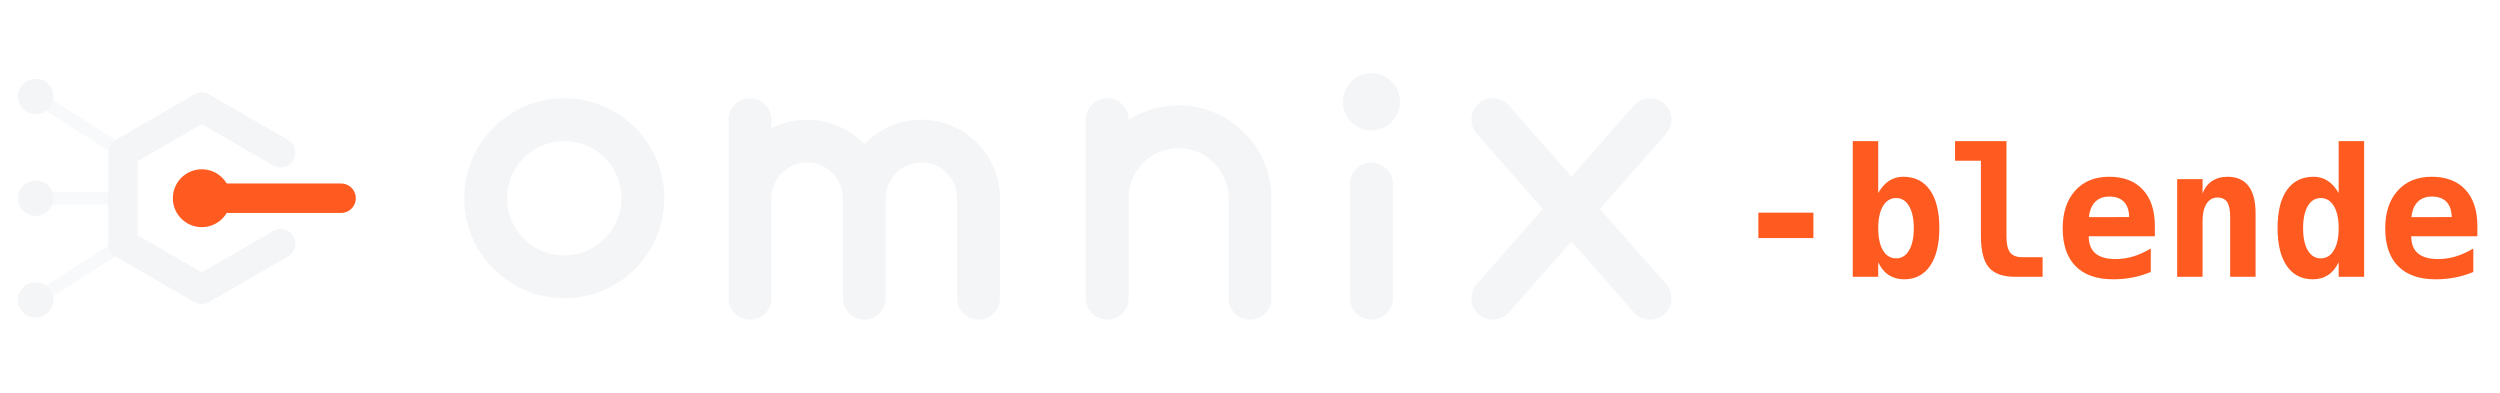
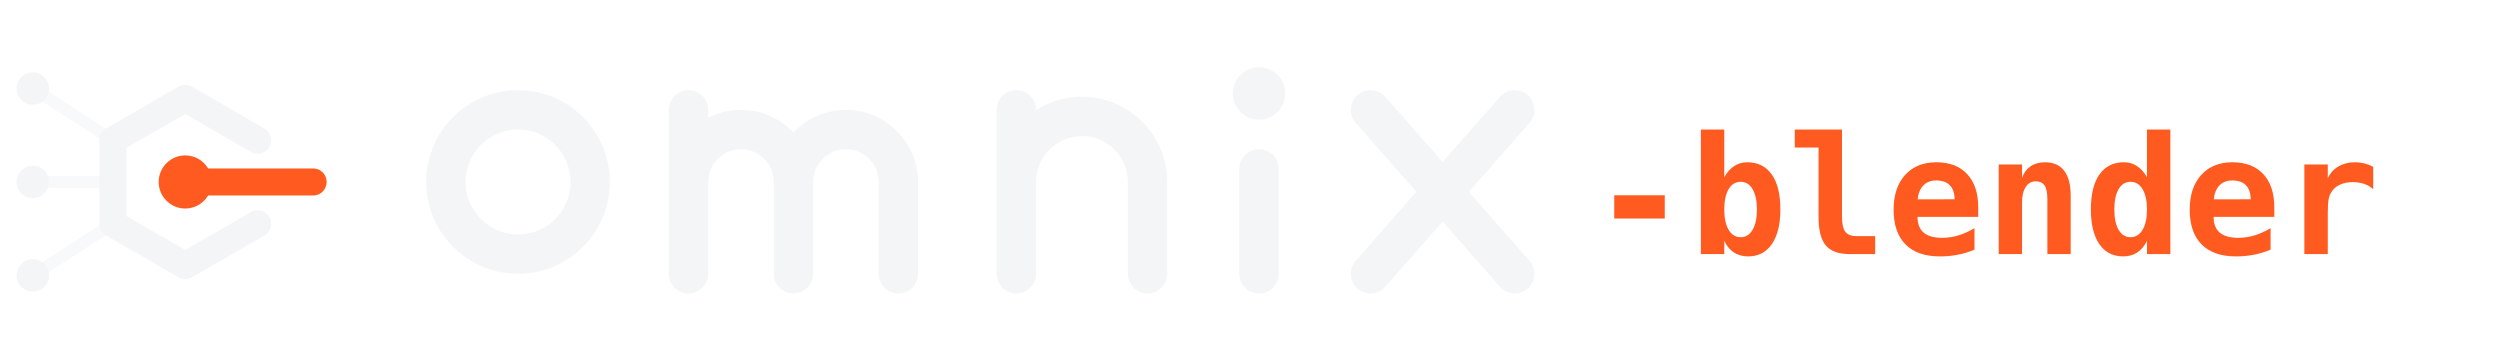
- <svg xmlns="http://www.w3.org/2000/svg" width="560" height="88" viewBox="0 0 560 88" role="img" aria-label="omnix-blender">
+ <svg xmlns="http://www.w3.org/2000/svg" width="610" height="88" viewBox="0 0 610 88" role="img" aria-label="omnix-blender">
  <g transform="translate(2 6) scale(1.2)">
    <g fill="none" stroke-linecap="round" stroke-linejoin="round">
      <g stroke="#F4F5F7" stroke-width="2.4" opacity=".6">
        <path d="M5 13 L21.3 23.5" />
        <path d="M5 32 H21.3" />
        <path d="M5 51 L21.3 40.5" />
      </g>
      <g fill="#F4F5F7" stroke="none">
        <circle cx="5" cy="13" r="3.3" />
        <circle cx="5" cy="32" r="3.3" />
        <circle cx="5" cy="51" r="3.3" />
      </g>
      <path d="M50.72 23.5 L36 15 L21.28 23.5 V40.5 L36 49 L50.72 40.5" stroke="#F4F5F7" stroke-width="5.5" />
      <path d="M36 32 H62" stroke="#FF5A1F" stroke-width="5.5" />
      <circle cx="36" cy="32" r="5.4" fill="#FF5A1F" stroke="none" />
    </g>
  </g>
  <g transform="translate(104 22) scale(1.6)" fill="none" stroke="#F4F5F7" stroke-width="6" stroke-linecap="round" stroke-linejoin="round">
    <circle cx="14" cy="14" r="11" />
    <path d="M40 28 V3 M40 14 a8 8 0 0 1 16 0 V28 M56 14 a8 8 0 0 1 16 0 V28" />
    <path d="M90 28 V3 M90 14 a10 10 0 0 1 20 0 V28" />
    <path d="M127 12 V28" />
    <circle cx="127" cy="0.5" r="4" fill="#F4F5F7" stroke="none" />
    <path d="M144 3 L166 28 M166 3 L144 28" />
  </g>
-   <text x="388" y="62" font-family="ui-monospace,SFMono-Regular,Menlo,Consolas,monospace" font-size="40" font-weight="600" fill="#FF5A1F">-blender</text>
+   <text x="388" y="62" font-family="ui-monospace,SFMono-Regular,Menlo,Consolas,monospace" font-size="40" font-weight="600" textLength="200" lengthAdjust="spacingAndGlyphs" fill="#FF5A1F">-blender</text>
</svg>
